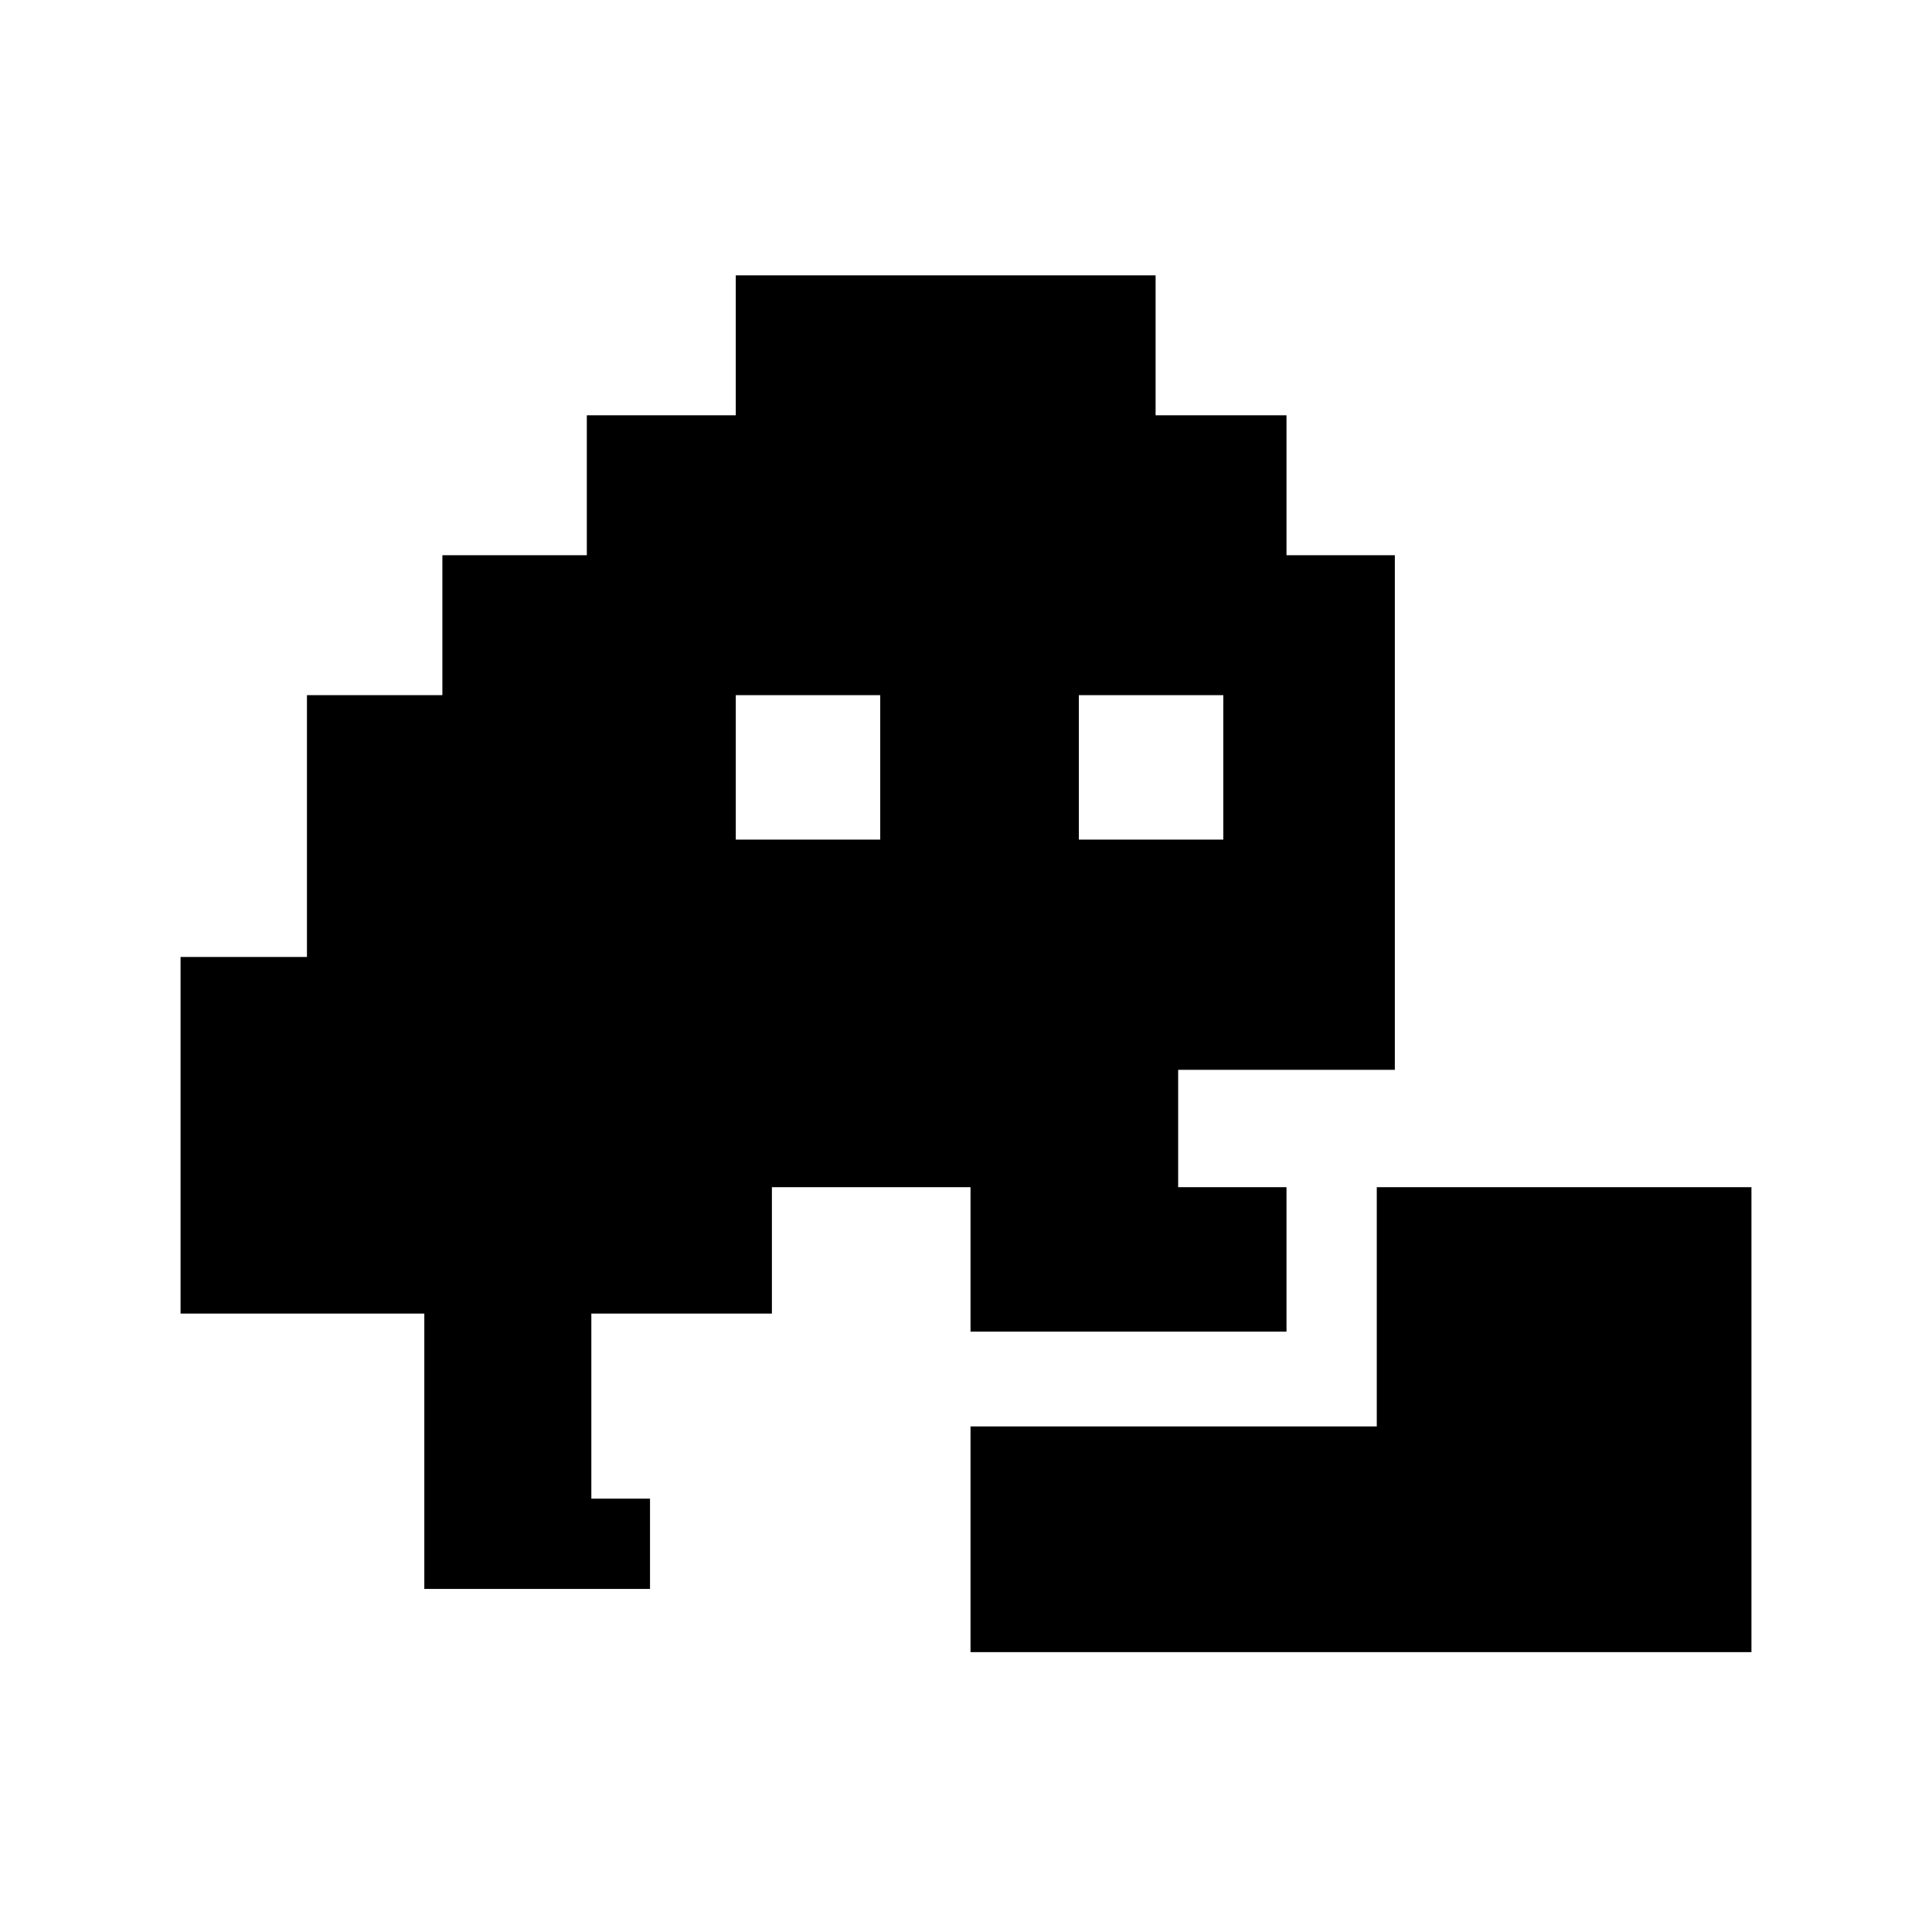
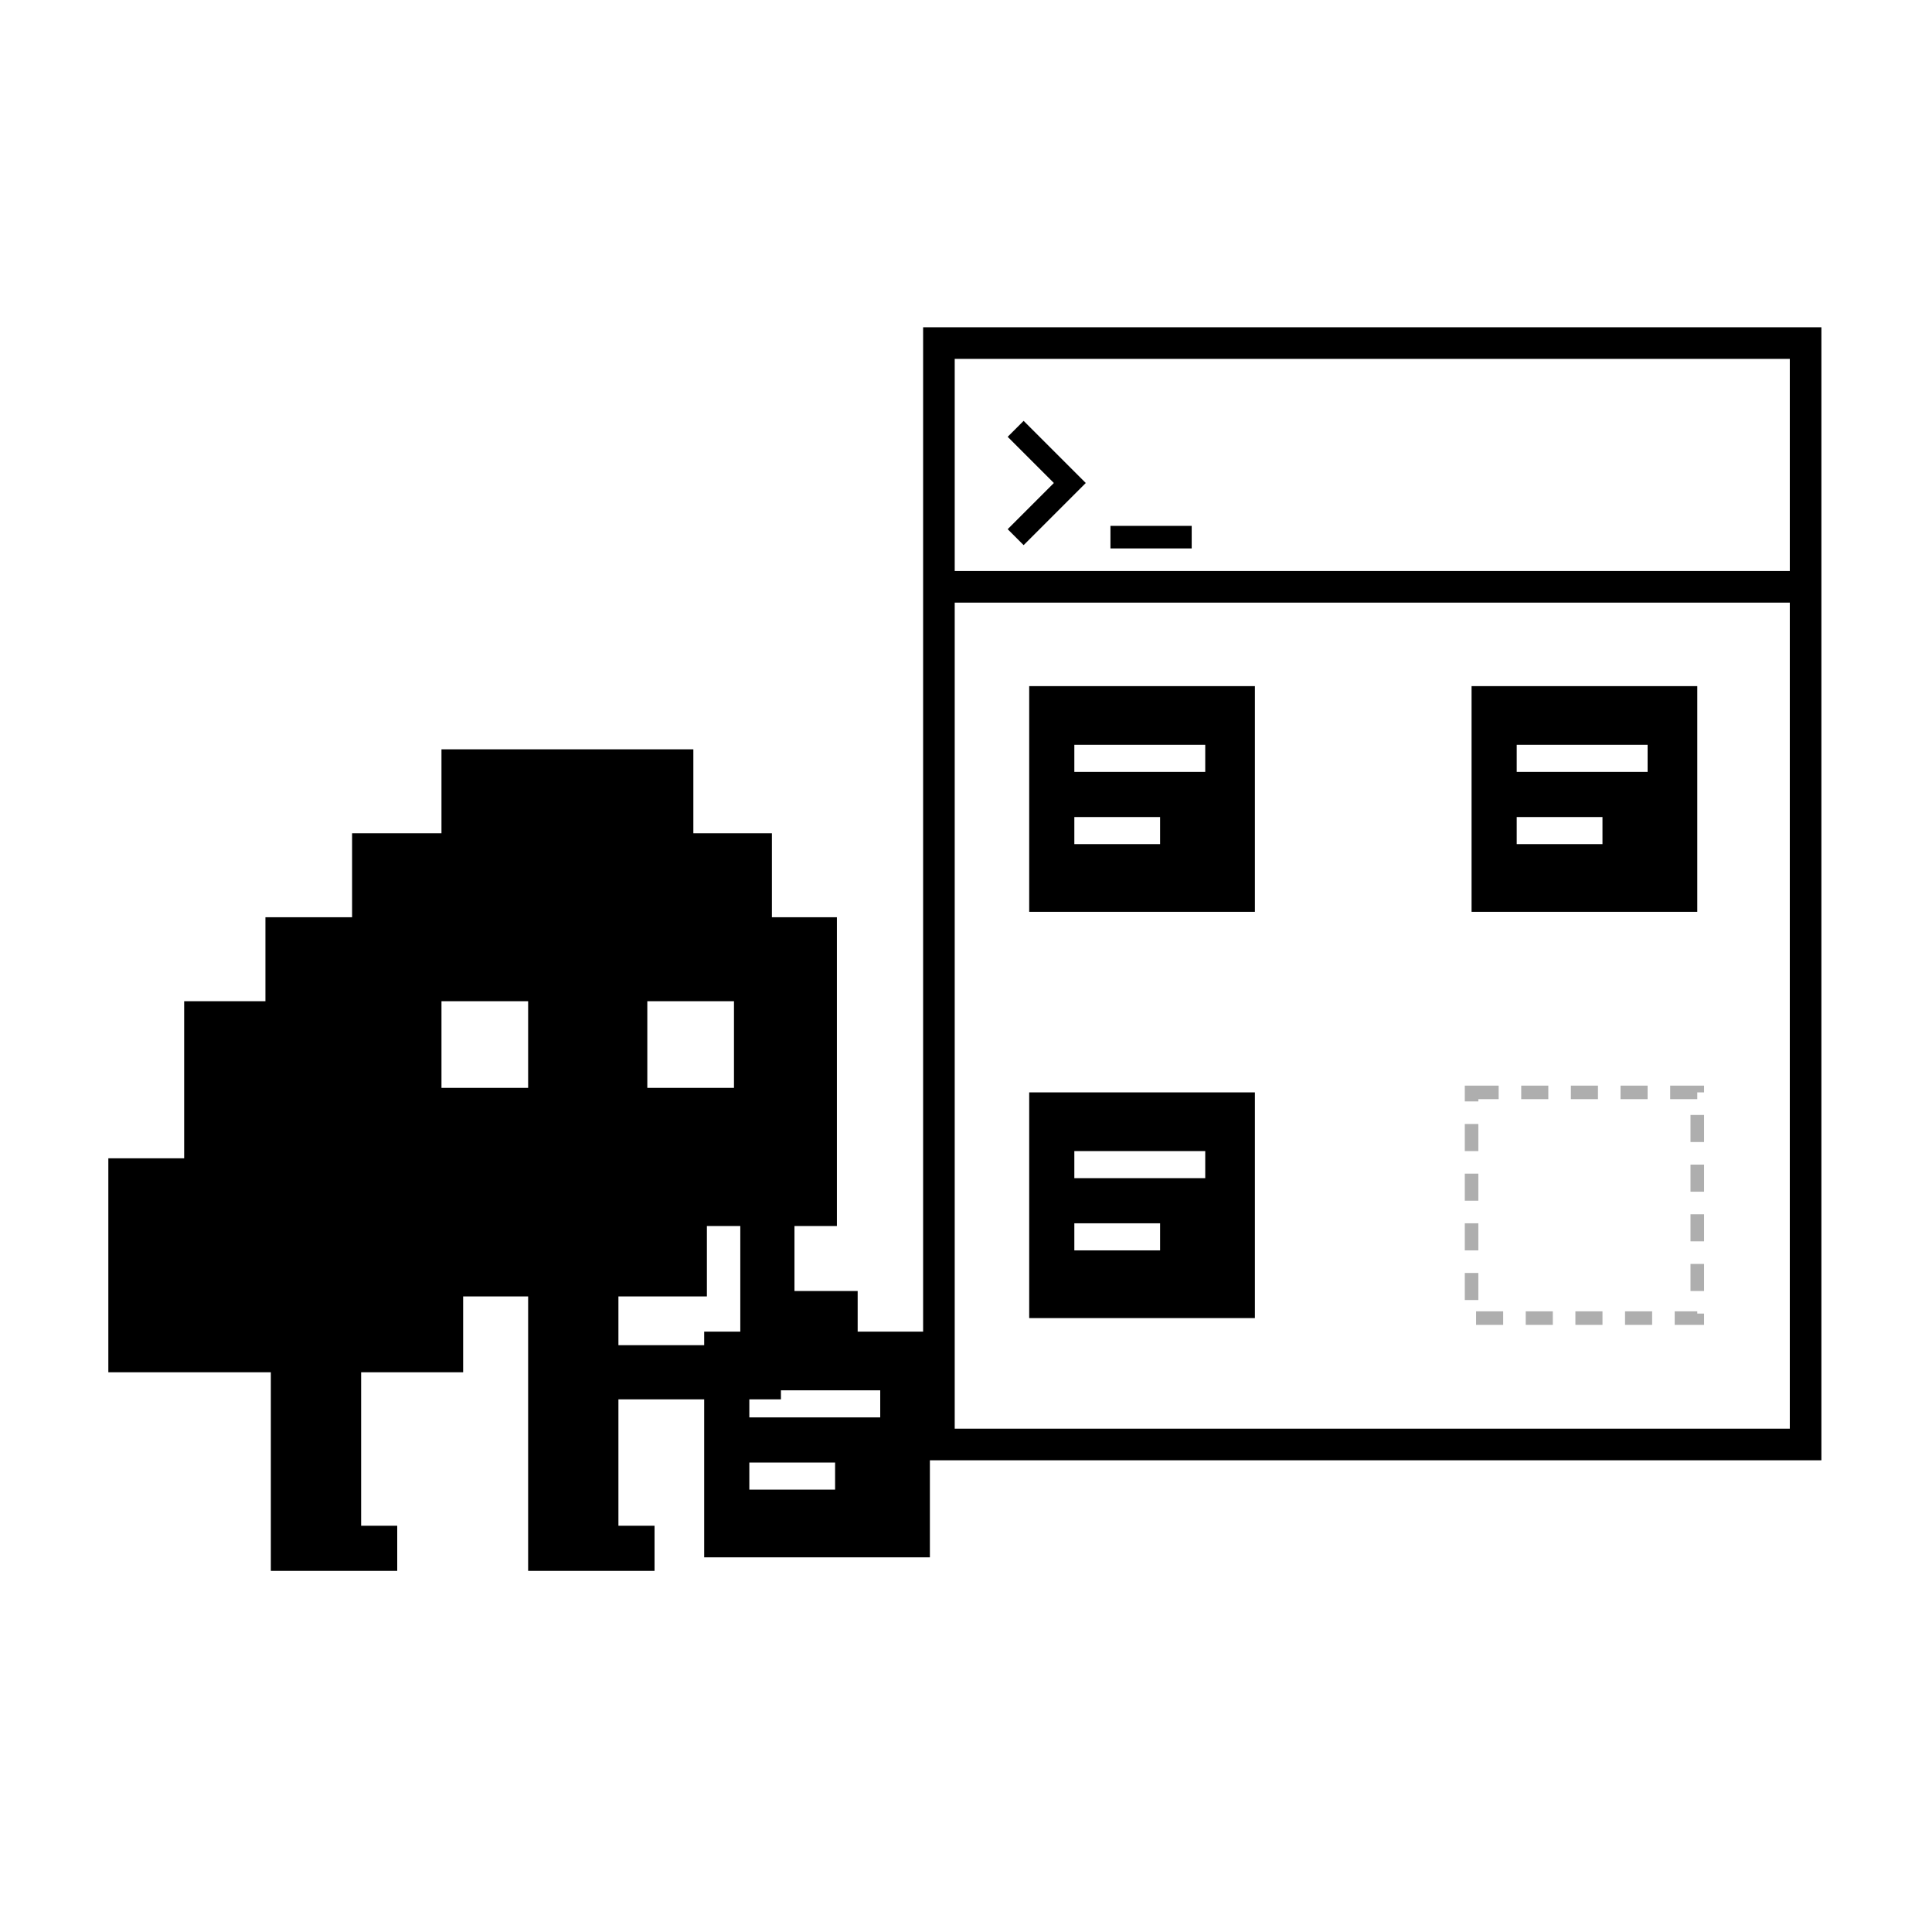
- <svg xmlns="http://www.w3.org/2000/svg" viewBox="0 0 428 428" width="428" height="428" role="img" aria-label="ProgramLab: a pixel agent climbing learning steps" fill="#000000">
-   <path d="M123 0H216V31H245V62H269V176H221V202H245V234H175V202H131V230H91V271H104V291H54V230H0V151H28V93H58V62H90V31H123ZM123 93H155V125H123Z M199 93H231V125H199Z" transform="translate(40,61)" fill-rule="evenodd" />
-   <path d="M265 202H348V305H175V255H265Z" transform="translate(40,61)" />
+ <svg xmlns="http://www.w3.org/2000/svg" viewBox="0 0 428 428" width="428" height="428" fill="#000000" color="#000000" role="img" aria-label="ProgramLab, an agent rebuilding a program through trial and feedback">
+   <g transform="translate(0,48)">
+     <path d="M208 28H400V272H208Z M208 82H400" fill="none" stroke="currentColor" stroke-width="7" />
+     <path d="M225 47L237 59L225 71 M246 71H264" fill="none" stroke="currentColor" stroke-width="5" />
+     <rect x="326" y="104" width="50" height="50" fill="none" stroke="currentColor" stroke-width="3" stroke-dasharray="6 5" opacity="0" />
+     <rect x="326" y="194" width="50" height="50" fill="none" stroke="currentColor" stroke-width="3" stroke-dasharray="6 5" opacity="0.32" />
+     <g transform="translate(228,104)" opacity="1">
+       <path d="M0 0H50V50H0Z M10 13H39V19H10Z M10 29H29V35H10Z" fill-rule="evenodd" />
+     </g>
+     <g transform="translate(228,194)" opacity="1">
+       <path d="M0 0H50V50H0Z M10 13H39V19H10Z M10 29H29V35H10Z" fill-rule="evenodd" />
+     </g>
+     <g transform="translate(326,104)" opacity="1">
+       <path d="M0 0H50V50H0Z M10 13H39V19H10Z M10 29H29V35H10Z" fill-rule="evenodd" />
+     </g>
+     <g transform="translate(326,194)" opacity="0">
+       <path d="M0 0H50V50H0Z M10 13H39V19H10Z M10 29H29V35H10Z" fill-rule="evenodd" />
+     </g>
+     <g opacity="0">
+       <path d="M363 43L383 63 M383 43L363 63" fill="none" stroke="currentColor" stroke-width="6" />
+     </g>
+     <g opacity="0">
+       <path d="M359 55L369 65L387 44" fill="none" stroke="currentColor" stroke-width="7" />
+     </g>
+     <path d="M60 246H80V290H88V300H60Z M117 231H137V290H145V300H117Z" />
+     <g transform="translate(24 118)">
+       <g transform="scale(.6)">
+         <path d="M123 0H216V31H245V62H269V176H221V202H131V230H0V151H28V93H58V62H90V31H123Z M123 93H155V125H123Z M199 93H231V125H199Z" fill-rule="evenodd" />
+       </g>
+     </g>
+     <path d="M124 228H136V250H173V262H124Z" />
+     <path d="M164 210H176V238H190V250H164Z" />
+     <g opacity="0">
+       <g transform="translate(156 257)">
+         <g transform="scale(1 0.6)">
+           <path d="M0 0H50V50H0Z M10 13H39V19H10Z M10 29H29V35H10Z" fill-rule="evenodd" />
+         </g>
+       </g>
+     </g>
+     <g opacity="1">
+       <g transform="translate(156 247)">
+         <path d="M0 0H50V50H0Z M10 13H39V19H10Z M10 29H29V35H10Z" fill-rule="evenodd" />
+       </g>
+     </g>
+   </g>
</svg>
